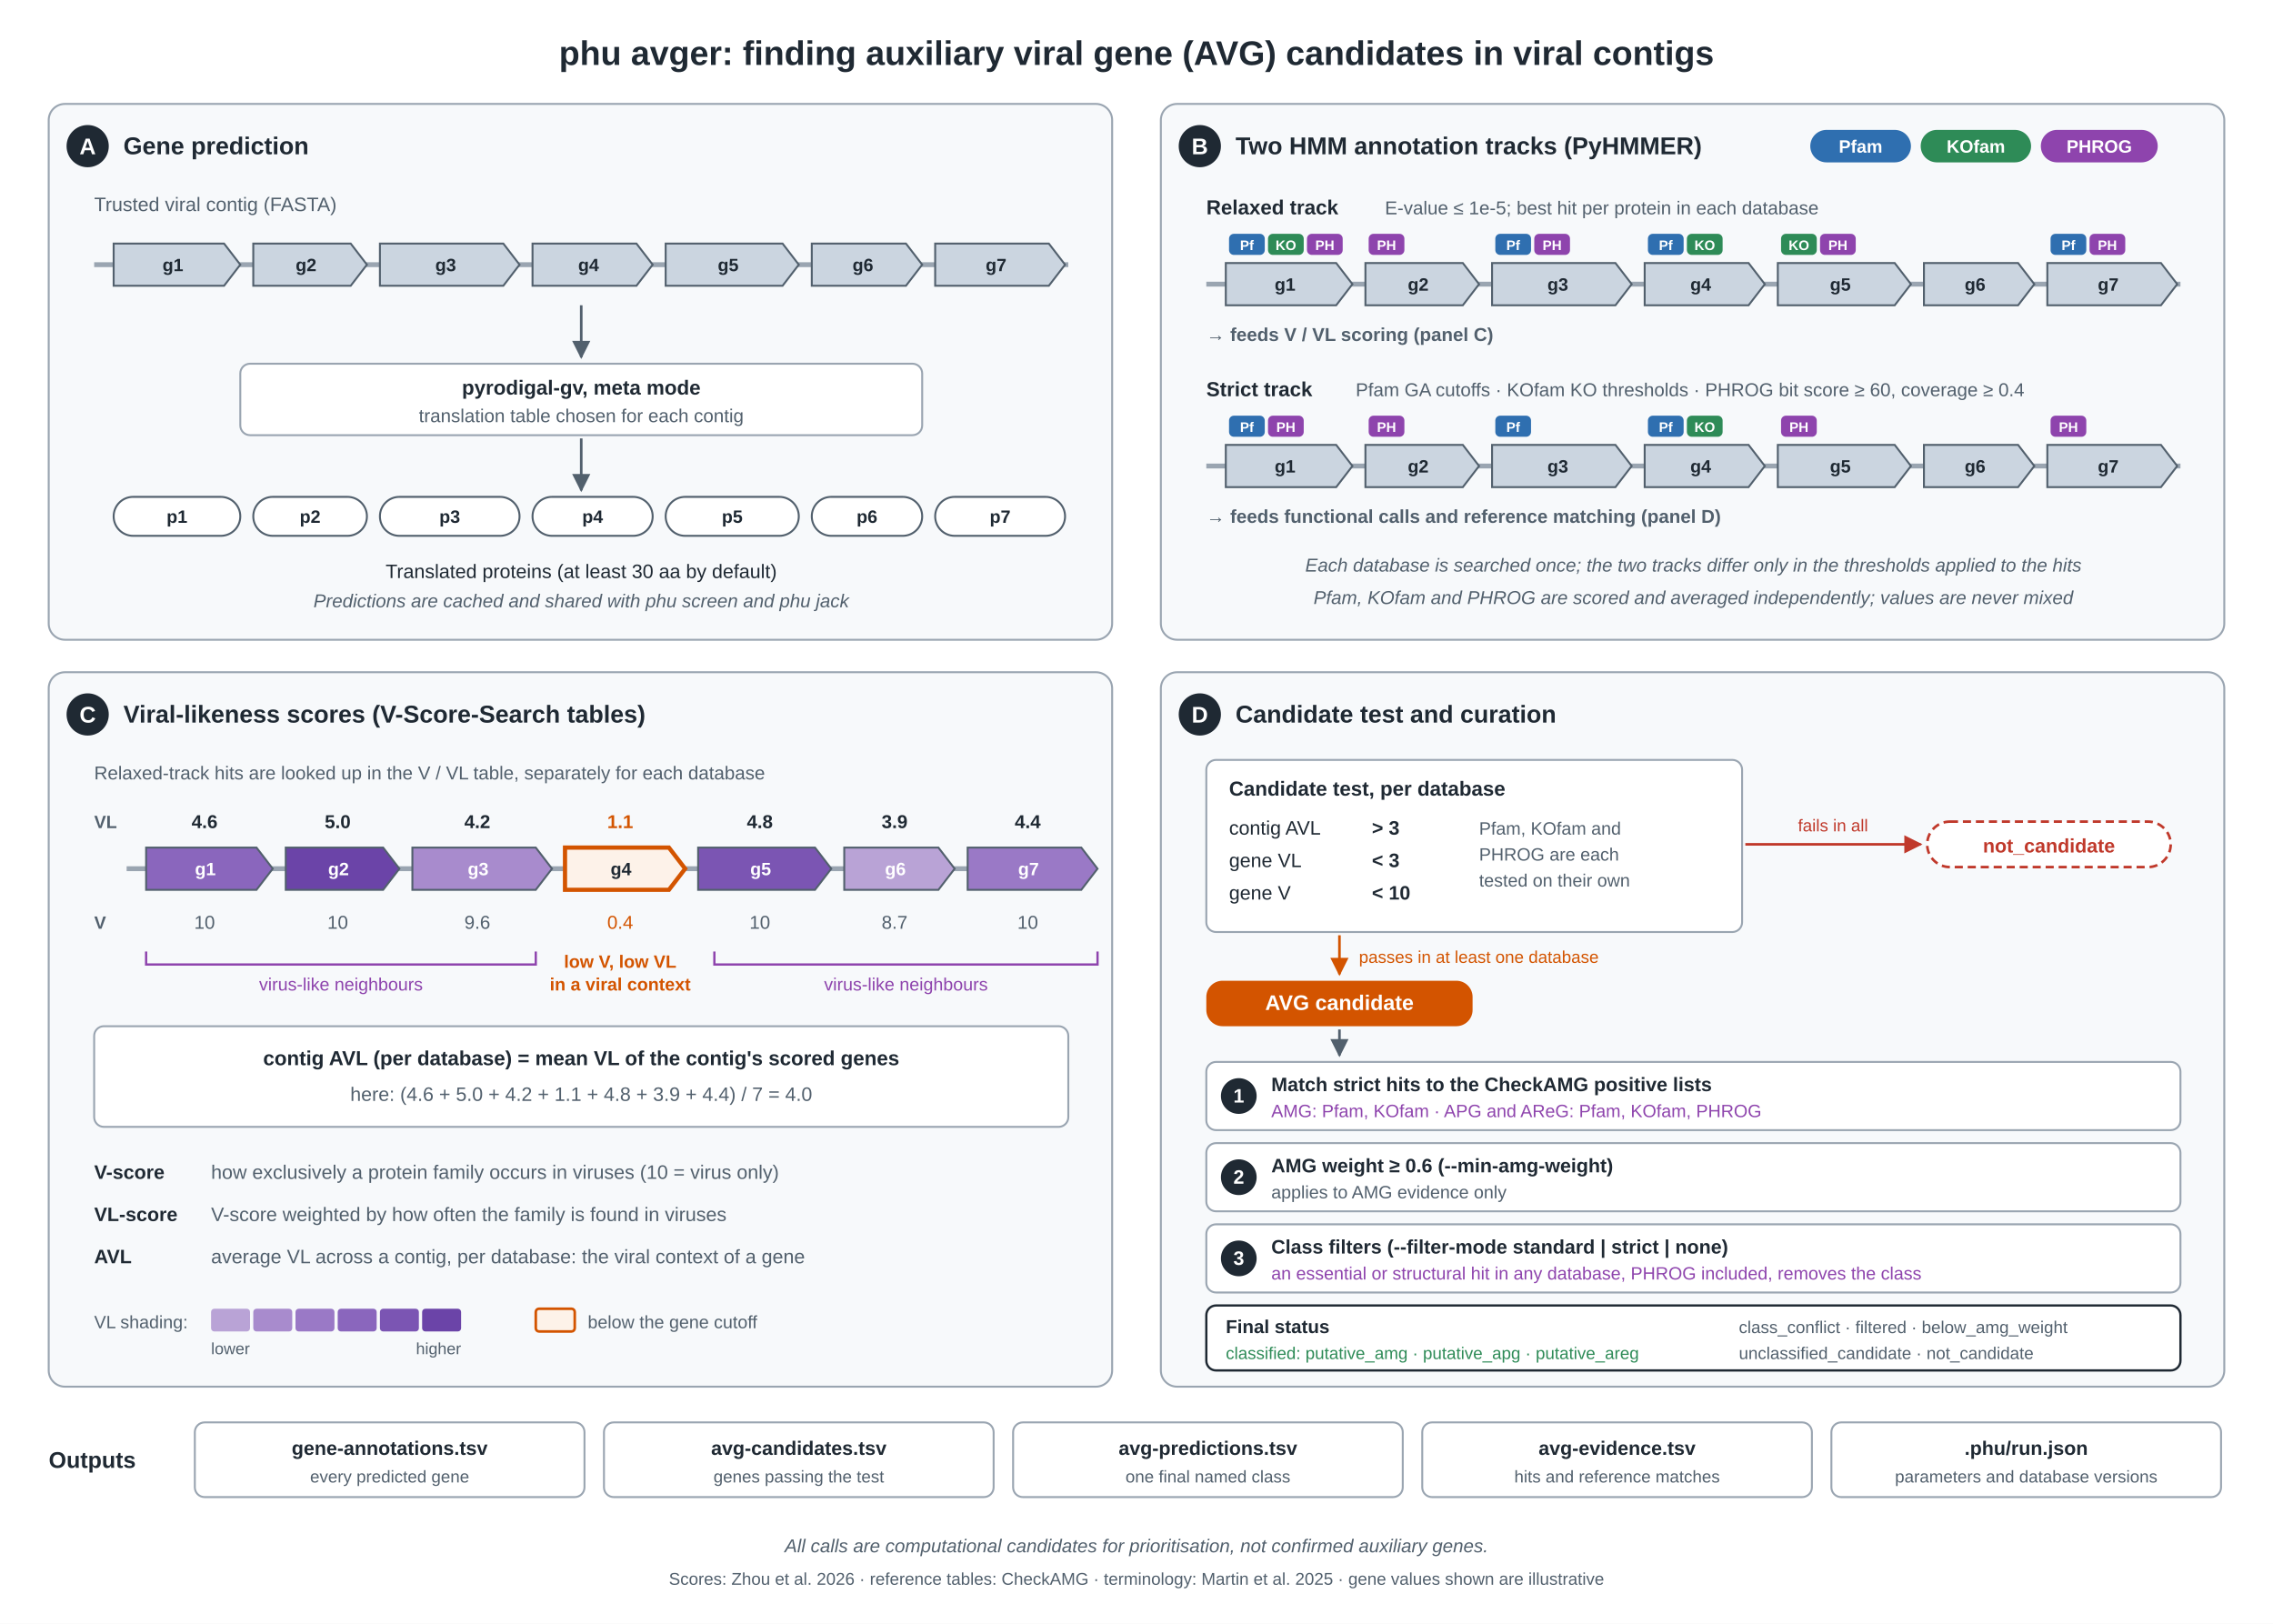
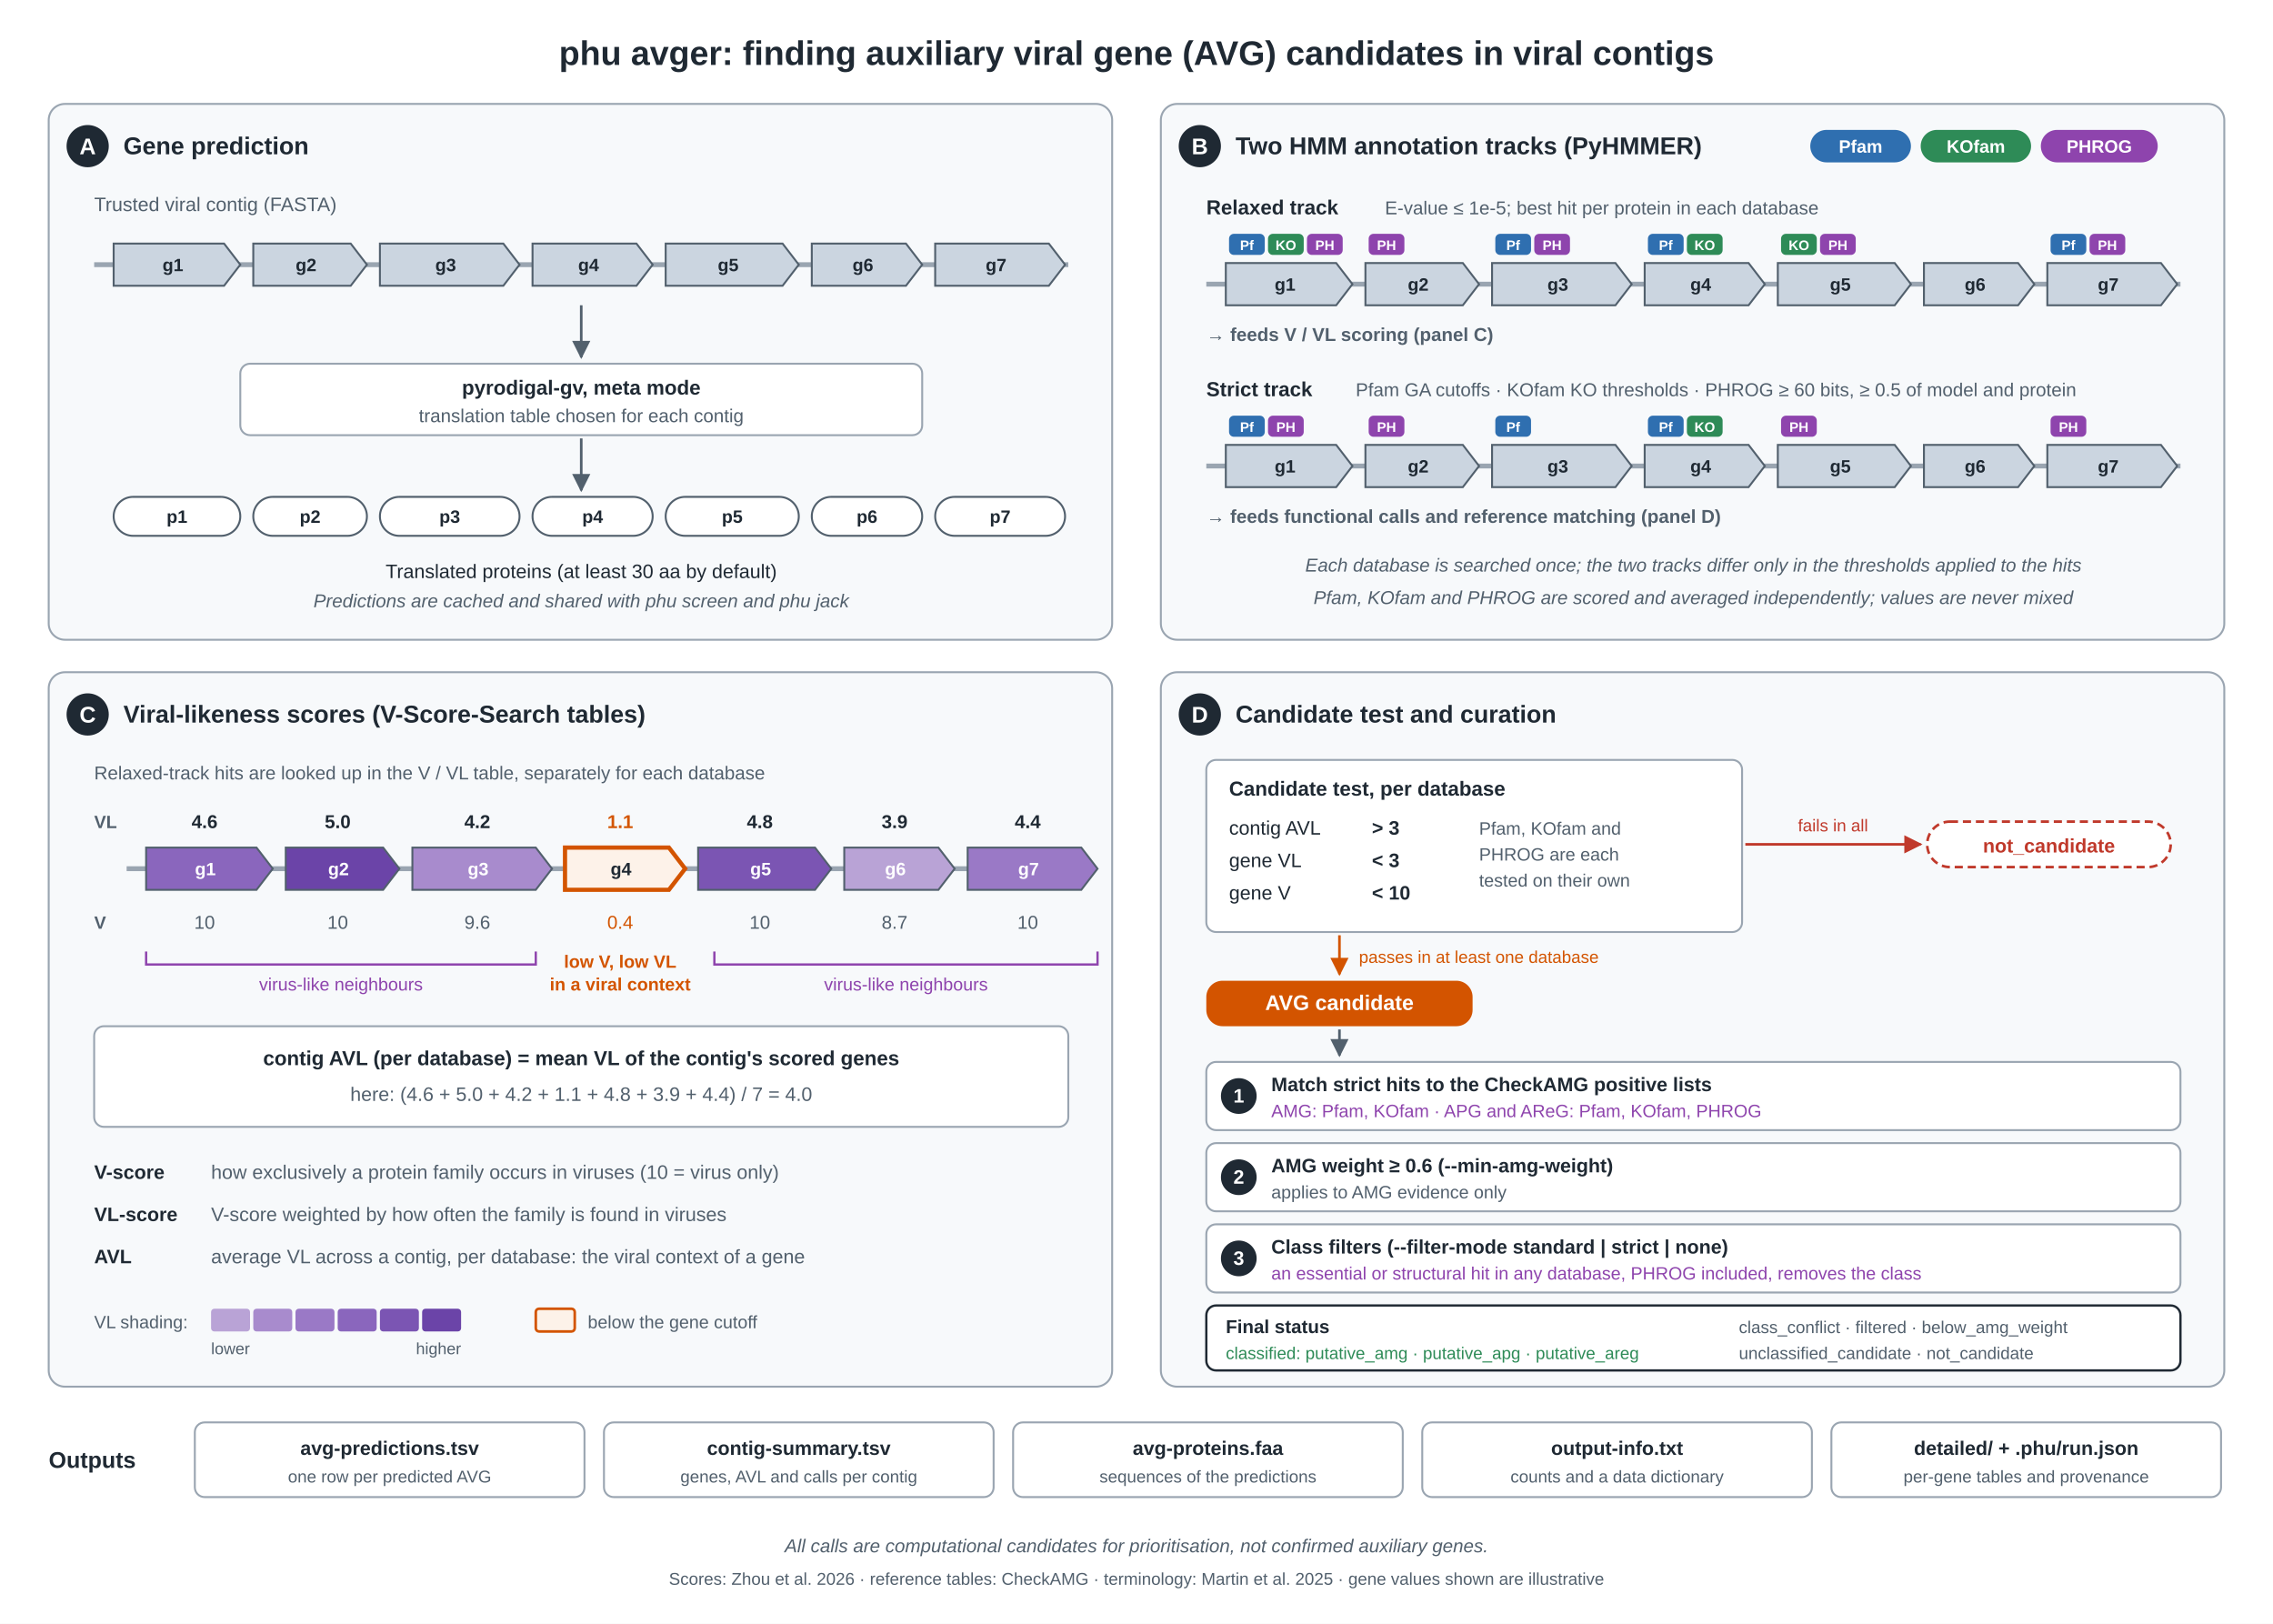
<svg xmlns="http://www.w3.org/2000/svg" viewBox="0 0 1400 1000" width="1400" height="1000" font-family="Liberation Sans, Arial, Helvetica, DejaVu Sans, sans-serif">
  <defs>
    <marker id="head" viewBox="0 0 10 10" refX="9" refY="5" markerWidth="7" markerHeight="7" orient="auto-start-reverse">
      <path d="M0,0 L10,5 L0,10 z" fill="#52606d" />
    </marker>
    <marker id="head-cand" viewBox="0 0 10 10" refX="9" refY="5" markerWidth="7" markerHeight="7" orient="auto-start-reverse">
      <path d="M0,0 L10,5 L0,10 z" fill="#d35400" />
    </marker>
    <marker id="head-warn" viewBox="0 0 10 10" refX="9" refY="5" markerWidth="7" markerHeight="7" orient="auto-start-reverse">
      <path d="M0,0 L10,5 L0,10 z" fill="#c0392b" />
    </marker>
  </defs>
  <rect x="0" y="0" width="1400" height="1000" rx="0" fill="#ffffff" stroke="none" stroke-width="0" />
  <text x="700.0" y="40" font-size="21" font-weight="bold" font-style="normal" text-anchor="middle" fill="#1f2933">phu avger: finding auxiliary viral gene (AVG) candidates in viral contigs</text>
  <rect x="30" y="64" width="655" height="330" rx="10" fill="#f7f9fb" stroke="#9aa5b1" stroke-width="1.2" />
  <circle cx="54" cy="90" r="13" fill="#1f2933" />
  <text x="54" y="95" font-size="14" font-weight="bold" font-style="normal" text-anchor="middle" fill="#ffffff">A</text>
  <text x="76" y="95" font-size="15" font-weight="bold" font-style="normal" text-anchor="start" fill="#1f2933">Gene prediction</text>
  <text x="58" y="130" font-size="12" font-weight="normal" font-style="normal" text-anchor="start" fill="#52606d">Trusted viral contig (FASTA)</text>
  <line x1="58" y1="163" x2="658" y2="163" stroke="#9aa5b1" stroke-width="3" />
  <polygon points="70,150 138,150 148,163.0 138,176 70,176" fill="#cbd5e0" stroke="#52606d" stroke-width="1.2" />
  <text x="106.5" y="167.0" font-size="11" font-weight="bold" font-style="normal" text-anchor="middle" fill="#1f2933">g1</text>
  <polygon points="156,150 216,150 226,163.0 216,176 156,176" fill="#cbd5e0" stroke="#52606d" stroke-width="1.2" />
  <text x="188.5" y="167.0" font-size="11" font-weight="bold" font-style="normal" text-anchor="middle" fill="#1f2933">g2</text>
  <polygon points="234,150 310,150 320,163.0 310,176 234,176" fill="#cbd5e0" stroke="#52606d" stroke-width="1.2" />
  <text x="274.5" y="167.0" font-size="11" font-weight="bold" font-style="normal" text-anchor="middle" fill="#1f2933">g3</text>
  <polygon points="328,150 392,150 402,163.0 392,176 328,176" fill="#cbd5e0" stroke="#52606d" stroke-width="1.2" />
  <text x="362.5" y="167.0" font-size="11" font-weight="bold" font-style="normal" text-anchor="middle" fill="#1f2933">g4</text>
  <polygon points="410,150 482,150 492,163.0 482,176 410,176" fill="#cbd5e0" stroke="#52606d" stroke-width="1.2" />
  <text x="448.5" y="167.0" font-size="11" font-weight="bold" font-style="normal" text-anchor="middle" fill="#1f2933">g5</text>
  <polygon points="500,150 558,150 568,163.0 558,176 500,176" fill="#cbd5e0" stroke="#52606d" stroke-width="1.2" />
  <text x="531.5" y="167.0" font-size="11" font-weight="bold" font-style="normal" text-anchor="middle" fill="#1f2933">g6</text>
  <polygon points="576,150 646,150 656,163.0 646,176 576,176" fill="#cbd5e0" stroke="#52606d" stroke-width="1.2" />
  <text x="613.5" y="167.0" font-size="11" font-weight="bold" font-style="normal" text-anchor="middle" fill="#1f2933">g7</text>
  <line x1="358" y1="188" x2="358" y2="220" stroke="#52606d" stroke-width="1.6" marker-end="url(#head)" />
  <rect x="148" y="224" width="420" height="44" rx="6" fill="#ffffff" stroke="#9aa5b1" stroke-width="1.2" />
  <text x="358" y="243" font-size="12.5" font-weight="bold" font-style="normal" text-anchor="middle" fill="#1f2933">pyrodigal-gv, meta mode</text>
  <text x="358" y="260" font-size="11.5" font-weight="normal" font-style="normal" text-anchor="middle" fill="#52606d">translation table chosen for each contig</text>
  <line x1="358" y1="270" x2="358" y2="302" stroke="#52606d" stroke-width="1.6" marker-end="url(#head)" />
  <rect x="70" y="306" width="78" height="24" rx="12" fill="#ffffff" stroke="#52606d" stroke-width="1.2" />
  <text x="109.0" y="322" font-size="11" font-weight="bold" font-style="normal" text-anchor="middle" fill="#1f2933">p1</text>
  <rect x="156" y="306" width="70" height="24" rx="12" fill="#ffffff" stroke="#52606d" stroke-width="1.2" />
  <text x="191.0" y="322" font-size="11" font-weight="bold" font-style="normal" text-anchor="middle" fill="#1f2933">p2</text>
  <rect x="234" y="306" width="86" height="24" rx="12" fill="#ffffff" stroke="#52606d" stroke-width="1.2" />
  <text x="277.0" y="322" font-size="11" font-weight="bold" font-style="normal" text-anchor="middle" fill="#1f2933">p3</text>
  <rect x="328" y="306" width="74" height="24" rx="12" fill="#ffffff" stroke="#52606d" stroke-width="1.2" />
  <text x="365.0" y="322" font-size="11" font-weight="bold" font-style="normal" text-anchor="middle" fill="#1f2933">p4</text>
  <rect x="410" y="306" width="82" height="24" rx="12" fill="#ffffff" stroke="#52606d" stroke-width="1.2" />
  <text x="451.0" y="322" font-size="11" font-weight="bold" font-style="normal" text-anchor="middle" fill="#1f2933">p5</text>
  <rect x="500" y="306" width="68" height="24" rx="12" fill="#ffffff" stroke="#52606d" stroke-width="1.2" />
  <text x="534.0" y="322" font-size="11" font-weight="bold" font-style="normal" text-anchor="middle" fill="#1f2933">p6</text>
  <rect x="576" y="306" width="80" height="24" rx="12" fill="#ffffff" stroke="#52606d" stroke-width="1.2" />
  <text x="616.0" y="322" font-size="11" font-weight="bold" font-style="normal" text-anchor="middle" fill="#1f2933">p7</text>
  <text x="358" y="356" font-size="12" font-weight="normal" font-style="normal" text-anchor="middle" fill="#1f2933">Translated proteins (at least 30 aa by default)</text>
  <text x="358" y="374" font-size="11.5" font-weight="normal" font-style="italic" text-anchor="middle" fill="#52606d">Predictions are cached and shared with phu screen and phu jack</text>
  <rect x="715" y="64" width="655" height="330" rx="10" fill="#f7f9fb" stroke="#9aa5b1" stroke-width="1.2" />
  <circle cx="739" cy="90" r="13" fill="#1f2933" />
  <text x="739" y="95" font-size="14" font-weight="bold" font-style="normal" text-anchor="middle" fill="#ffffff">B</text>
  <text x="761" y="95" font-size="15" font-weight="bold" font-style="normal" text-anchor="start" fill="#1f2933">Two HMM annotation tracks (PyHMMER)</text>
  <rect x="1115" y="80" width="62" height="20" rx="10" fill="#2f6fb0" stroke="#2f6fb0" stroke-width="0" />
  <text x="1146.0" y="94.0" font-size="11" font-weight="bold" font-style="normal" text-anchor="middle" fill="#ffffff">Pfam</text>
  <rect x="1183" y="80" width="68" height="20" rx="10" fill="#2e8b57" stroke="#2e8b57" stroke-width="0" />
  <text x="1217.0" y="94.0" font-size="11" font-weight="bold" font-style="normal" text-anchor="middle" fill="#ffffff">KOfam</text>
  <rect x="1257" y="80" width="72" height="20" rx="10" fill="#8e44ad" stroke="#8e44ad" stroke-width="0" />
  <text x="1293.0" y="94.0" font-size="11" font-weight="bold" font-style="normal" text-anchor="middle" fill="#ffffff">PHROG</text>
  <text x="743" y="132" font-size="12.5" font-weight="bold" font-style="normal" text-anchor="start" fill="#1f2933">Relaxed track</text>
  <text x="853" y="132" font-size="11.5" font-weight="normal" font-style="normal" text-anchor="start" fill="#52606d">E-value ≤ 1e-5; best hit per protein in each database</text>
  <line x1="743" y1="175" x2="1343" y2="175" stroke="#9aa5b1" stroke-width="3" />
  <rect x="757" y="144" width="22" height="13" rx="3" fill="#2f6fb0" stroke="#2f6fb0" stroke-width="0" />
  <text x="768" y="154" font-size="8.5" font-weight="bold" font-style="normal" text-anchor="middle" fill="#ffffff">Pf</text>
  <rect x="781" y="144" width="22" height="13" rx="3" fill="#2e8b57" stroke="#2e8b57" stroke-width="0" />
  <text x="792" y="154" font-size="8.5" font-weight="bold" font-style="normal" text-anchor="middle" fill="#ffffff">KO</text>
  <rect x="805" y="144" width="22" height="13" rx="3" fill="#8e44ad" stroke="#8e44ad" stroke-width="0" />
  <text x="816" y="154" font-size="8.5" font-weight="bold" font-style="normal" text-anchor="middle" fill="#ffffff">PH</text>
  <polygon points="755,162 823,162 833,175.0 823,188 755,188" fill="#cbd5e0" stroke="#52606d" stroke-width="1.2" />
  <text x="791.5" y="179.0" font-size="11" font-weight="bold" font-style="normal" text-anchor="middle" fill="#1f2933">g1</text>
  <rect x="843" y="144" width="22" height="13" rx="3" fill="#8e44ad" stroke="#8e44ad" stroke-width="0" />
  <text x="854" y="154" font-size="8.5" font-weight="bold" font-style="normal" text-anchor="middle" fill="#ffffff">PH</text>
  <polygon points="841,162 901,162 911,175.0 901,188 841,188" fill="#cbd5e0" stroke="#52606d" stroke-width="1.2" />
  <text x="873.5" y="179.0" font-size="11" font-weight="bold" font-style="normal" text-anchor="middle" fill="#1f2933">g2</text>
  <rect x="921" y="144" width="22" height="13" rx="3" fill="#2f6fb0" stroke="#2f6fb0" stroke-width="0" />
  <text x="932" y="154" font-size="8.5" font-weight="bold" font-style="normal" text-anchor="middle" fill="#ffffff">Pf</text>
  <rect x="945" y="144" width="22" height="13" rx="3" fill="#8e44ad" stroke="#8e44ad" stroke-width="0" />
  <text x="956" y="154" font-size="8.5" font-weight="bold" font-style="normal" text-anchor="middle" fill="#ffffff">PH</text>
  <polygon points="919,162 995,162 1005,175.0 995,188 919,188" fill="#cbd5e0" stroke="#52606d" stroke-width="1.2" />
  <text x="959.5" y="179.0" font-size="11" font-weight="bold" font-style="normal" text-anchor="middle" fill="#1f2933">g3</text>
  <rect x="1015" y="144" width="22" height="13" rx="3" fill="#2f6fb0" stroke="#2f6fb0" stroke-width="0" />
  <text x="1026" y="154" font-size="8.5" font-weight="bold" font-style="normal" text-anchor="middle" fill="#ffffff">Pf</text>
  <rect x="1039" y="144" width="22" height="13" rx="3" fill="#2e8b57" stroke="#2e8b57" stroke-width="0" />
  <text x="1050" y="154" font-size="8.5" font-weight="bold" font-style="normal" text-anchor="middle" fill="#ffffff">KO</text>
  <polygon points="1013,162 1077,162 1087,175.0 1077,188 1013,188" fill="#cbd5e0" stroke="#52606d" stroke-width="1.2" />
  <text x="1047.5" y="179.0" font-size="11" font-weight="bold" font-style="normal" text-anchor="middle" fill="#1f2933">g4</text>
  <rect x="1097" y="144" width="22" height="13" rx="3" fill="#2e8b57" stroke="#2e8b57" stroke-width="0" />
  <text x="1108" y="154" font-size="8.5" font-weight="bold" font-style="normal" text-anchor="middle" fill="#ffffff">KO</text>
  <rect x="1121" y="144" width="22" height="13" rx="3" fill="#8e44ad" stroke="#8e44ad" stroke-width="0" />
  <text x="1132" y="154" font-size="8.5" font-weight="bold" font-style="normal" text-anchor="middle" fill="#ffffff">PH</text>
  <polygon points="1095,162 1167,162 1177,175.0 1167,188 1095,188" fill="#cbd5e0" stroke="#52606d" stroke-width="1.2" />
  <text x="1133.5" y="179.0" font-size="11" font-weight="bold" font-style="normal" text-anchor="middle" fill="#1f2933">g5</text>
  <polygon points="1185,162 1243,162 1253,175.0 1243,188 1185,188" fill="#cbd5e0" stroke="#52606d" stroke-width="1.2" />
  <text x="1216.5" y="179.0" font-size="11" font-weight="bold" font-style="normal" text-anchor="middle" fill="#1f2933">g6</text>
  <rect x="1263" y="144" width="22" height="13" rx="3" fill="#2f6fb0" stroke="#2f6fb0" stroke-width="0" />
  <text x="1274" y="154" font-size="8.5" font-weight="bold" font-style="normal" text-anchor="middle" fill="#ffffff">Pf</text>
  <rect x="1287" y="144" width="22" height="13" rx="3" fill="#8e44ad" stroke="#8e44ad" stroke-width="0" />
  <text x="1298" y="154" font-size="8.5" font-weight="bold" font-style="normal" text-anchor="middle" fill="#ffffff">PH</text>
  <polygon points="1261,162 1331,162 1341,175.0 1331,188 1261,188" fill="#cbd5e0" stroke="#52606d" stroke-width="1.2" />
  <text x="1298.5" y="179.0" font-size="11" font-weight="bold" font-style="normal" text-anchor="middle" fill="#1f2933">g7</text>
  <text x="743" y="210" font-size="11.5" font-weight="bold" font-style="normal" text-anchor="start" fill="#52606d">→ feeds V / VL scoring (panel C)</text>
  <text x="743" y="244" font-size="12.5" font-weight="bold" font-style="normal" text-anchor="start" fill="#1f2933">Strict track</text>
-   <text x="835" y="244" font-size="11.5" font-weight="normal" font-style="normal" text-anchor="start" fill="#52606d">Pfam GA cutoffs · KOfam KO thresholds · PHROG bit score ≥ 60, coverage ≥ 0.4</text>
+   <text x="835" y="244" font-size="11.5" font-weight="normal" font-style="normal" text-anchor="start" fill="#52606d">Pfam GA cutoffs · KOfam KO thresholds · PHROG ≥ 60 bits, ≥ 0.5 of model and protein</text>
  <line x1="743" y1="287" x2="1343" y2="287" stroke="#9aa5b1" stroke-width="3" />
  <rect x="757" y="256" width="22" height="13" rx="3" fill="#2f6fb0" stroke="#2f6fb0" stroke-width="0" />
  <text x="768" y="266" font-size="8.5" font-weight="bold" font-style="normal" text-anchor="middle" fill="#ffffff">Pf</text>
  <rect x="781" y="256" width="22" height="13" rx="3" fill="#8e44ad" stroke="#8e44ad" stroke-width="0" />
  <text x="792" y="266" font-size="8.5" font-weight="bold" font-style="normal" text-anchor="middle" fill="#ffffff">PH</text>
  <polygon points="755,274 823,274 833,287.0 823,300 755,300" fill="#cbd5e0" stroke="#52606d" stroke-width="1.2" />
  <text x="791.5" y="291.0" font-size="11" font-weight="bold" font-style="normal" text-anchor="middle" fill="#1f2933">g1</text>
  <rect x="843" y="256" width="22" height="13" rx="3" fill="#8e44ad" stroke="#8e44ad" stroke-width="0" />
  <text x="854" y="266" font-size="8.5" font-weight="bold" font-style="normal" text-anchor="middle" fill="#ffffff">PH</text>
  <polygon points="841,274 901,274 911,287.0 901,300 841,300" fill="#cbd5e0" stroke="#52606d" stroke-width="1.2" />
  <text x="873.5" y="291.0" font-size="11" font-weight="bold" font-style="normal" text-anchor="middle" fill="#1f2933">g2</text>
  <rect x="921" y="256" width="22" height="13" rx="3" fill="#2f6fb0" stroke="#2f6fb0" stroke-width="0" />
  <text x="932" y="266" font-size="8.5" font-weight="bold" font-style="normal" text-anchor="middle" fill="#ffffff">Pf</text>
  <polygon points="919,274 995,274 1005,287.0 995,300 919,300" fill="#cbd5e0" stroke="#52606d" stroke-width="1.2" />
  <text x="959.5" y="291.0" font-size="11" font-weight="bold" font-style="normal" text-anchor="middle" fill="#1f2933">g3</text>
  <rect x="1015" y="256" width="22" height="13" rx="3" fill="#2f6fb0" stroke="#2f6fb0" stroke-width="0" />
  <text x="1026" y="266" font-size="8.5" font-weight="bold" font-style="normal" text-anchor="middle" fill="#ffffff">Pf</text>
  <rect x="1039" y="256" width="22" height="13" rx="3" fill="#2e8b57" stroke="#2e8b57" stroke-width="0" />
  <text x="1050" y="266" font-size="8.5" font-weight="bold" font-style="normal" text-anchor="middle" fill="#ffffff">KO</text>
  <polygon points="1013,274 1077,274 1087,287.0 1077,300 1013,300" fill="#cbd5e0" stroke="#52606d" stroke-width="1.2" />
  <text x="1047.5" y="291.0" font-size="11" font-weight="bold" font-style="normal" text-anchor="middle" fill="#1f2933">g4</text>
  <rect x="1097" y="256" width="22" height="13" rx="3" fill="#8e44ad" stroke="#8e44ad" stroke-width="0" />
  <text x="1108" y="266" font-size="8.5" font-weight="bold" font-style="normal" text-anchor="middle" fill="#ffffff">PH</text>
  <polygon points="1095,274 1167,274 1177,287.0 1167,300 1095,300" fill="#cbd5e0" stroke="#52606d" stroke-width="1.2" />
  <text x="1133.5" y="291.0" font-size="11" font-weight="bold" font-style="normal" text-anchor="middle" fill="#1f2933">g5</text>
  <polygon points="1185,274 1243,274 1253,287.0 1243,300 1185,300" fill="#cbd5e0" stroke="#52606d" stroke-width="1.2" />
  <text x="1216.5" y="291.0" font-size="11" font-weight="bold" font-style="normal" text-anchor="middle" fill="#1f2933">g6</text>
  <rect x="1263" y="256" width="22" height="13" rx="3" fill="#8e44ad" stroke="#8e44ad" stroke-width="0" />
  <text x="1274" y="266" font-size="8.5" font-weight="bold" font-style="normal" text-anchor="middle" fill="#ffffff">PH</text>
  <polygon points="1261,274 1331,274 1341,287.0 1331,300 1261,300" fill="#cbd5e0" stroke="#52606d" stroke-width="1.2" />
  <text x="1298.5" y="291.0" font-size="11" font-weight="bold" font-style="normal" text-anchor="middle" fill="#1f2933">g7</text>
  <text x="743" y="322" font-size="11.5" font-weight="bold" font-style="normal" text-anchor="start" fill="#52606d">→ feeds functional calls and reference matching (panel D)</text>
  <text x="1043" y="352" font-size="11.5" font-weight="normal" font-style="italic" text-anchor="middle" fill="#52606d">Each database is searched once; the two tracks differ only in the thresholds applied to the hits</text>
  <text x="1043" y="372" font-size="11.5" font-weight="normal" font-style="italic" text-anchor="middle" fill="#52606d">Pfam, KOfam and PHROG are scored and averaged independently; values are never mixed</text>
  <rect x="30" y="414" width="655" height="440" rx="10" fill="#f7f9fb" stroke="#9aa5b1" stroke-width="1.2" />
  <circle cx="54" cy="440" r="13" fill="#1f2933" />
  <text x="54" y="445" font-size="14" font-weight="bold" font-style="normal" text-anchor="middle" fill="#ffffff">C</text>
  <text x="76" y="445" font-size="15" font-weight="bold" font-style="normal" text-anchor="start" fill="#1f2933">Viral-likeness scores (V-Score-Search tables)</text>
  <text x="58" y="480" font-size="11.5" font-weight="normal" font-style="normal" text-anchor="start" fill="#52606d">Relaxed-track hits are looked up in the V / VL table, separately for each database</text>
  <text x="58" y="510" font-size="11" font-weight="bold" font-style="normal" text-anchor="start" fill="#52606d">VL</text>
  <text x="58" y="572" font-size="11" font-weight="bold" font-style="normal" text-anchor="start" fill="#52606d">V</text>
  <line x1="78" y1="535" x2="658" y2="535" stroke="#9aa5b1" stroke-width="3" />
  <text x="126.0" y="510" font-size="11.5" font-weight="bold" font-style="normal" text-anchor="middle" fill="#1f2933">4.6</text>
  <polygon points="90,522 158,522 168,535.0 158,548 90,548" fill="#8a66bd" stroke="#52606d" stroke-width="1.2" />
  <text x="126.5" y="539.0" font-size="11" font-weight="bold" font-style="normal" text-anchor="middle" fill="#ffffff">g1</text>
  <text x="126.0" y="572" font-size="11.5" font-weight="normal" font-style="normal" text-anchor="middle" fill="#52606d">10</text>
  <text x="208.0" y="510" font-size="11.5" font-weight="bold" font-style="normal" text-anchor="middle" fill="#1f2933">5.0</text>
  <polygon points="176,522 236,522 246,535.0 236,548 176,548" fill="#6b44a8" stroke="#52606d" stroke-width="1.2" />
  <text x="208.5" y="539.0" font-size="11" font-weight="bold" font-style="normal" text-anchor="middle" fill="#ffffff">g2</text>
  <text x="208.0" y="572" font-size="11.5" font-weight="normal" font-style="normal" text-anchor="middle" fill="#52606d">10</text>
  <text x="294.0" y="510" font-size="11.5" font-weight="bold" font-style="normal" text-anchor="middle" fill="#1f2933">4.2</text>
  <polygon points="254,522 330,522 340,535.0 330,548 254,548" fill="#a88bcd" stroke="#52606d" stroke-width="1.2" />
  <text x="294.5" y="539.0" font-size="11" font-weight="bold" font-style="normal" text-anchor="middle" fill="#ffffff">g3</text>
  <text x="294.0" y="572" font-size="11.5" font-weight="normal" font-style="normal" text-anchor="middle" fill="#52606d">9.6</text>
  <text x="382.0" y="510" font-size="11.5" font-weight="bold" font-style="normal" text-anchor="middle" fill="#d35400">1.1</text>
  <polygon points="348,522 412,522 422,535.0 412,548 348,548" fill="#fdf2e9" stroke="#d35400" stroke-width="2.6" />
  <text x="382.5" y="539.0" font-size="11" font-weight="bold" font-style="normal" text-anchor="middle" fill="#1f2933">g4</text>
  <text x="382.0" y="572" font-size="11.5" font-weight="normal" font-style="normal" text-anchor="middle" fill="#d35400">0.4</text>
  <text x="468.0" y="510" font-size="11.5" font-weight="bold" font-style="normal" text-anchor="middle" fill="#1f2933">4.8</text>
  <polygon points="430,522 502,522 512,535.0 502,548 430,548" fill="#7b55b3" stroke="#52606d" stroke-width="1.2" />
  <text x="468.5" y="539.0" font-size="11" font-weight="bold" font-style="normal" text-anchor="middle" fill="#ffffff">g5</text>
  <text x="468.0" y="572" font-size="11.5" font-weight="normal" font-style="normal" text-anchor="middle" fill="#52606d">10</text>
  <text x="551.0" y="510" font-size="11.5" font-weight="bold" font-style="normal" text-anchor="middle" fill="#1f2933">3.9</text>
  <polygon points="520,522 578,522 588,535.0 578,548 520,548" fill="#b9a3d6" stroke="#52606d" stroke-width="1.2" />
  <text x="551.5" y="539.0" font-size="11" font-weight="bold" font-style="normal" text-anchor="middle" fill="#ffffff">g6</text>
  <text x="551.0" y="572" font-size="11.5" font-weight="normal" font-style="normal" text-anchor="middle" fill="#52606d">8.7</text>
  <text x="633.0" y="510" font-size="11.5" font-weight="bold" font-style="normal" text-anchor="middle" fill="#1f2933">4.4</text>
  <polygon points="596,522 666,522 676,535.0 666,548 596,548" fill="#9a79c6" stroke="#52606d" stroke-width="1.2" />
  <text x="633.5" y="539.0" font-size="11" font-weight="bold" font-style="normal" text-anchor="middle" fill="#ffffff">g7</text>
  <text x="633.0" y="572" font-size="11.5" font-weight="normal" font-style="normal" text-anchor="middle" fill="#52606d">10</text>
  <path d="M90,586 v8 H330 v-8" fill="none" stroke="#8e44ad" stroke-width="1.4" />
  <text x="210.0" y="610" font-size="11" font-weight="normal" font-style="normal" text-anchor="middle" fill="#8e44ad">virus-like neighbours</text>
  <path d="M440,586 v8 H676 v-8" fill="none" stroke="#8e44ad" stroke-width="1.4" />
  <text x="558.0" y="610" font-size="11" font-weight="normal" font-style="normal" text-anchor="middle" fill="#8e44ad">virus-like neighbours</text>
  <text x="382.0" y="596" font-size="11" font-weight="bold" font-style="normal" text-anchor="middle" fill="#d35400">low V, low VL</text>
  <text x="382.0" y="610" font-size="11" font-weight="bold" font-style="normal" text-anchor="middle" fill="#d35400">in a viral context</text>
  <rect x="58" y="632" width="600" height="62" rx="6" fill="#ffffff" stroke="#9aa5b1" stroke-width="1.2" />
  <text x="358" y="656" font-size="12.5" font-weight="bold" font-style="normal" text-anchor="middle" fill="#1f2933">contig AVL (per database) = mean VL of the contig's scored genes</text>
  <text x="358" y="678" font-size="12" font-weight="normal" font-style="normal" text-anchor="middle" fill="#52606d">here: (4.6 + 5.0 + 4.2 + 1.1 + 4.8 + 3.9 + 4.4) / 7 = 4.0</text>
  <text x="58" y="726" font-size="12" font-weight="bold" font-style="normal" text-anchor="start" fill="#1f2933">V-score</text>
  <text x="130" y="726" font-size="12" font-weight="normal" font-style="normal" text-anchor="start" fill="#52606d">how exclusively a protein family occurs in viruses (10 = virus only)</text>
  <text x="58" y="752" font-size="12" font-weight="bold" font-style="normal" text-anchor="start" fill="#1f2933">VL-score</text>
  <text x="130" y="752" font-size="12" font-weight="normal" font-style="normal" text-anchor="start" fill="#52606d">V-score weighted by how often the family is found in viruses</text>
  <text x="58" y="778" font-size="12" font-weight="bold" font-style="normal" text-anchor="start" fill="#1f2933">AVL</text>
  <text x="130" y="778" font-size="12" font-weight="normal" font-style="normal" text-anchor="start" fill="#52606d">average VL across a contig, per database: the viral context of a gene</text>
  <text x="58" y="818" font-size="11" font-weight="normal" font-style="normal" text-anchor="start" fill="#52606d">VL shading:</text>
  <rect x="130" y="806" width="24" height="14" rx="2" fill="#b9a3d6" stroke="none" stroke-width="0" />
  <rect x="156" y="806" width="24" height="14" rx="2" fill="#a88bcd" stroke="none" stroke-width="0" />
  <rect x="182" y="806" width="24" height="14" rx="2" fill="#9a79c6" stroke="none" stroke-width="0" />
  <rect x="208" y="806" width="24" height="14" rx="2" fill="#8a66bd" stroke="none" stroke-width="0" />
  <rect x="234" y="806" width="24" height="14" rx="2" fill="#7b55b3" stroke="none" stroke-width="0" />
  <rect x="260" y="806" width="24" height="14" rx="2" fill="#6b44a8" stroke="none" stroke-width="0" />
  <text x="130" y="834" font-size="10" font-weight="normal" font-style="normal" text-anchor="start" fill="#52606d">lower</text>
  <text x="284" y="834" font-size="10" font-weight="normal" font-style="normal" text-anchor="end" fill="#52606d">higher</text>
  <rect x="330" y="806" width="24" height="14" rx="2" fill="#fdf2e9" stroke="#d35400" stroke-width="1.6" />
  <text x="362" y="818" font-size="11" font-weight="normal" font-style="normal" text-anchor="start" fill="#52606d">below the gene cutoff</text>
  <rect x="715" y="414" width="655" height="440" rx="10" fill="#f7f9fb" stroke="#9aa5b1" stroke-width="1.2" />
  <circle cx="739" cy="440" r="13" fill="#1f2933" />
  <text x="739" y="445" font-size="14" font-weight="bold" font-style="normal" text-anchor="middle" fill="#ffffff">D</text>
  <text x="761" y="445" font-size="15" font-weight="bold" font-style="normal" text-anchor="start" fill="#1f2933">Candidate test and curation</text>
  <rect x="743" y="468" width="330" height="106" rx="6" fill="#ffffff" stroke="#9aa5b1" stroke-width="1.2" />
  <text x="757" y="490" font-size="12.5" font-weight="bold" font-style="normal" text-anchor="start" fill="#1f2933">Candidate test, per database</text>
  <text x="757" y="514" font-size="12" font-weight="normal" font-style="normal" text-anchor="start" fill="#1f2933">contig AVL</text>
  <text x="845" y="514" font-size="12" font-weight="bold" font-style="normal" text-anchor="start" fill="#1f2933">&gt; 3</text>
  <text x="757" y="534" font-size="12" font-weight="normal" font-style="normal" text-anchor="start" fill="#1f2933">gene VL</text>
  <text x="845" y="534" font-size="12" font-weight="bold" font-style="normal" text-anchor="start" fill="#1f2933">&lt; 3</text>
  <text x="757" y="554" font-size="12" font-weight="normal" font-style="normal" text-anchor="start" fill="#1f2933">gene V</text>
  <text x="845" y="554" font-size="12" font-weight="bold" font-style="normal" text-anchor="start" fill="#1f2933">&lt; 10</text>
  <text x="911" y="514" font-size="11" font-weight="normal" font-style="normal" text-anchor="start" fill="#52606d">Pfam, KOfam and</text>
  <text x="911" y="530" font-size="11" font-weight="normal" font-style="normal" text-anchor="start" fill="#52606d">PHROG are each</text>
  <text x="911" y="546" font-size="11" font-weight="normal" font-style="normal" text-anchor="start" fill="#52606d">tested on their own</text>
  <line x1="1075" y1="520" x2="1183" y2="520" stroke="#c0392b" stroke-width="1.6" marker-end="url(#head-warn)" />
  <text x="1129" y="512" font-size="10.5" font-weight="normal" font-style="normal" text-anchor="middle" fill="#c0392b">fails in all</text>
  <rect x="1187" y="506" width="150" height="28" rx="14" fill="#ffffff" stroke="#c0392b" stroke-width="1.6" stroke-dasharray="5,3" />
  <text x="1262" y="525" font-size="12" font-weight="bold" font-style="normal" text-anchor="middle" fill="#c0392b">not_candidate</text>
  <line x1="825" y1="576" x2="825" y2="600" stroke="#d35400" stroke-width="1.6" marker-end="url(#head-cand)" />
  <text x="837" y="593" font-size="10.5" font-weight="normal" font-style="normal" text-anchor="start" fill="#d35400">passes in at least one database</text>
  <rect x="743" y="604" width="164" height="28" rx="10" fill="#d35400" stroke="#d35400" stroke-width="0" />
  <text x="825.0" y="622.0" font-size="13" font-weight="bold" font-style="normal" text-anchor="middle" fill="#ffffff">AVG candidate</text>
  <line x1="825" y1="634" x2="825" y2="650" stroke="#52606d" stroke-width="1.6" marker-end="url(#head)" />
  <rect x="743" y="654" width="600" height="42" rx="6" fill="#ffffff" stroke="#9aa5b1" stroke-width="1.2" />
  <circle cx="763" cy="675" r="11" fill="#1f2933" />
  <text x="763" y="679" font-size="12" font-weight="bold" font-style="normal" text-anchor="middle" fill="#ffffff">1</text>
  <text x="783" y="672" font-size="12" font-weight="bold" font-style="normal" text-anchor="start" fill="#1f2933">Match strict hits to the CheckAMG positive lists</text>
  <text x="783" y="688" font-size="11" font-weight="normal" font-style="normal" text-anchor="start" fill="#8e44ad">AMG: Pfam, KOfam · APG and AReG: Pfam, KOfam, PHROG</text>
  <rect x="743" y="704" width="600" height="42" rx="6" fill="#ffffff" stroke="#9aa5b1" stroke-width="1.2" />
  <circle cx="763" cy="725" r="11" fill="#1f2933" />
  <text x="763" y="729" font-size="12" font-weight="bold" font-style="normal" text-anchor="middle" fill="#ffffff">2</text>
  <text x="783" y="722" font-size="12" font-weight="bold" font-style="normal" text-anchor="start" fill="#1f2933">AMG weight ≥ 0.6 (--min-amg-weight)</text>
  <text x="783" y="738" font-size="11" font-weight="normal" font-style="normal" text-anchor="start" fill="#52606d">applies to AMG evidence only</text>
  <rect x="743" y="754" width="600" height="42" rx="6" fill="#ffffff" stroke="#9aa5b1" stroke-width="1.2" />
  <circle cx="763" cy="775" r="11" fill="#1f2933" />
  <text x="763" y="779" font-size="12" font-weight="bold" font-style="normal" text-anchor="middle" fill="#ffffff">3</text>
  <text x="783" y="772" font-size="12" font-weight="bold" font-style="normal" text-anchor="start" fill="#1f2933">Class filters (--filter-mode standard | strict | none)</text>
  <text x="783" y="788" font-size="11" font-weight="normal" font-style="normal" text-anchor="start" fill="#8e44ad">an essential or structural hit in any database, PHROG included, removes the class</text>
  <rect x="743" y="804" width="600" height="40" rx="6" fill="#ffffff" stroke="#1f2933" stroke-width="1.4" />
  <text x="755" y="821" font-size="11.5" font-weight="bold" font-style="normal" text-anchor="start" fill="#1f2933">Final status</text>
  <text x="755" y="837" font-size="10.5" font-weight="normal" font-style="normal" text-anchor="start" fill="#2e8b57">classified: putative_amg · putative_apg · putative_areg</text>
  <text x="1071" y="821" font-size="10.5" font-weight="normal" font-style="normal" text-anchor="start" fill="#52606d">class_conflict · filtered · below_amg_weight</text>
  <text x="1071" y="837" font-size="10.5" font-weight="normal" font-style="normal" text-anchor="start" fill="#52606d">unclassified_candidate · not_candidate</text>
  <text x="30" y="904" font-size="14" font-weight="bold" font-style="normal" text-anchor="start" fill="#1f2933">Outputs</text>
  <rect x="120" y="876" width="240" height="46" rx="6" fill="#ffffff" stroke="#9aa5b1" stroke-width="1.2" />
-   <text x="240" y="896" font-size="12" font-weight="bold" font-style="normal" text-anchor="middle" fill="#1f2933">gene-annotations.tsv</text>
-   <text x="240" y="913" font-size="10.5" font-weight="normal" font-style="normal" text-anchor="middle" fill="#52606d">every predicted gene</text>
+   <text x="240" y="896" font-size="12" font-weight="bold" font-style="normal" text-anchor="middle" fill="#1f2933">avg-predictions.tsv</text>
+   <text x="240" y="913" font-size="10.5" font-weight="normal" font-style="normal" text-anchor="middle" fill="#52606d">one row per predicted AVG</text>
  <rect x="372" y="876" width="240" height="46" rx="6" fill="#ffffff" stroke="#9aa5b1" stroke-width="1.2" />
-   <text x="492" y="896" font-size="12" font-weight="bold" font-style="normal" text-anchor="middle" fill="#1f2933">avg-candidates.tsv</text>
-   <text x="492" y="913" font-size="10.5" font-weight="normal" font-style="normal" text-anchor="middle" fill="#52606d">genes passing the test</text>
+   <text x="492" y="896" font-size="12" font-weight="bold" font-style="normal" text-anchor="middle" fill="#1f2933">contig-summary.tsv</text>
+   <text x="492" y="913" font-size="10.5" font-weight="normal" font-style="normal" text-anchor="middle" fill="#52606d">genes, AVL and calls per contig</text>
  <rect x="624" y="876" width="240" height="46" rx="6" fill="#ffffff" stroke="#9aa5b1" stroke-width="1.2" />
-   <text x="744" y="896" font-size="12" font-weight="bold" font-style="normal" text-anchor="middle" fill="#1f2933">avg-predictions.tsv</text>
-   <text x="744" y="913" font-size="10.5" font-weight="normal" font-style="normal" text-anchor="middle" fill="#52606d">one final named class</text>
+   <text x="744" y="896" font-size="12" font-weight="bold" font-style="normal" text-anchor="middle" fill="#1f2933">avg-proteins.faa</text>
+   <text x="744" y="913" font-size="10.5" font-weight="normal" font-style="normal" text-anchor="middle" fill="#52606d">sequences of the predictions</text>
  <rect x="876" y="876" width="240" height="46" rx="6" fill="#ffffff" stroke="#9aa5b1" stroke-width="1.2" />
-   <text x="996" y="896" font-size="12" font-weight="bold" font-style="normal" text-anchor="middle" fill="#1f2933">avg-evidence.tsv</text>
-   <text x="996" y="913" font-size="10.5" font-weight="normal" font-style="normal" text-anchor="middle" fill="#52606d">hits and reference matches</text>
+   <text x="996" y="896" font-size="12" font-weight="bold" font-style="normal" text-anchor="middle" fill="#1f2933">output-info.txt</text>
+   <text x="996" y="913" font-size="10.5" font-weight="normal" font-style="normal" text-anchor="middle" fill="#52606d">counts and a data dictionary</text>
  <rect x="1128" y="876" width="240" height="46" rx="6" fill="#ffffff" stroke="#9aa5b1" stroke-width="1.2" />
-   <text x="1248" y="896" font-size="12" font-weight="bold" font-style="normal" text-anchor="middle" fill="#1f2933">.phu/run.json</text>
-   <text x="1248" y="913" font-size="10.5" font-weight="normal" font-style="normal" text-anchor="middle" fill="#52606d">parameters and database versions</text>
+   <text x="1248" y="896" font-size="12" font-weight="bold" font-style="normal" text-anchor="middle" fill="#1f2933">detailed/ + .phu/run.json</text>
+   <text x="1248" y="913" font-size="10.5" font-weight="normal" font-style="normal" text-anchor="middle" fill="#52606d">per-gene tables and provenance</text>
  <text x="700.0" y="956" font-size="11.5" font-weight="normal" font-style="italic" text-anchor="middle" fill="#52606d">All calls are computational candidates for prioritisation, not confirmed auxiliary genes.</text>
  <text x="700.0" y="976" font-size="10.5" font-weight="normal" font-style="normal" text-anchor="middle" fill="#52606d">Scores: Zhou et al. 2026 · reference tables: CheckAMG · terminology: Martin et al. 2025 · gene values shown are illustrative</text>
</svg>
